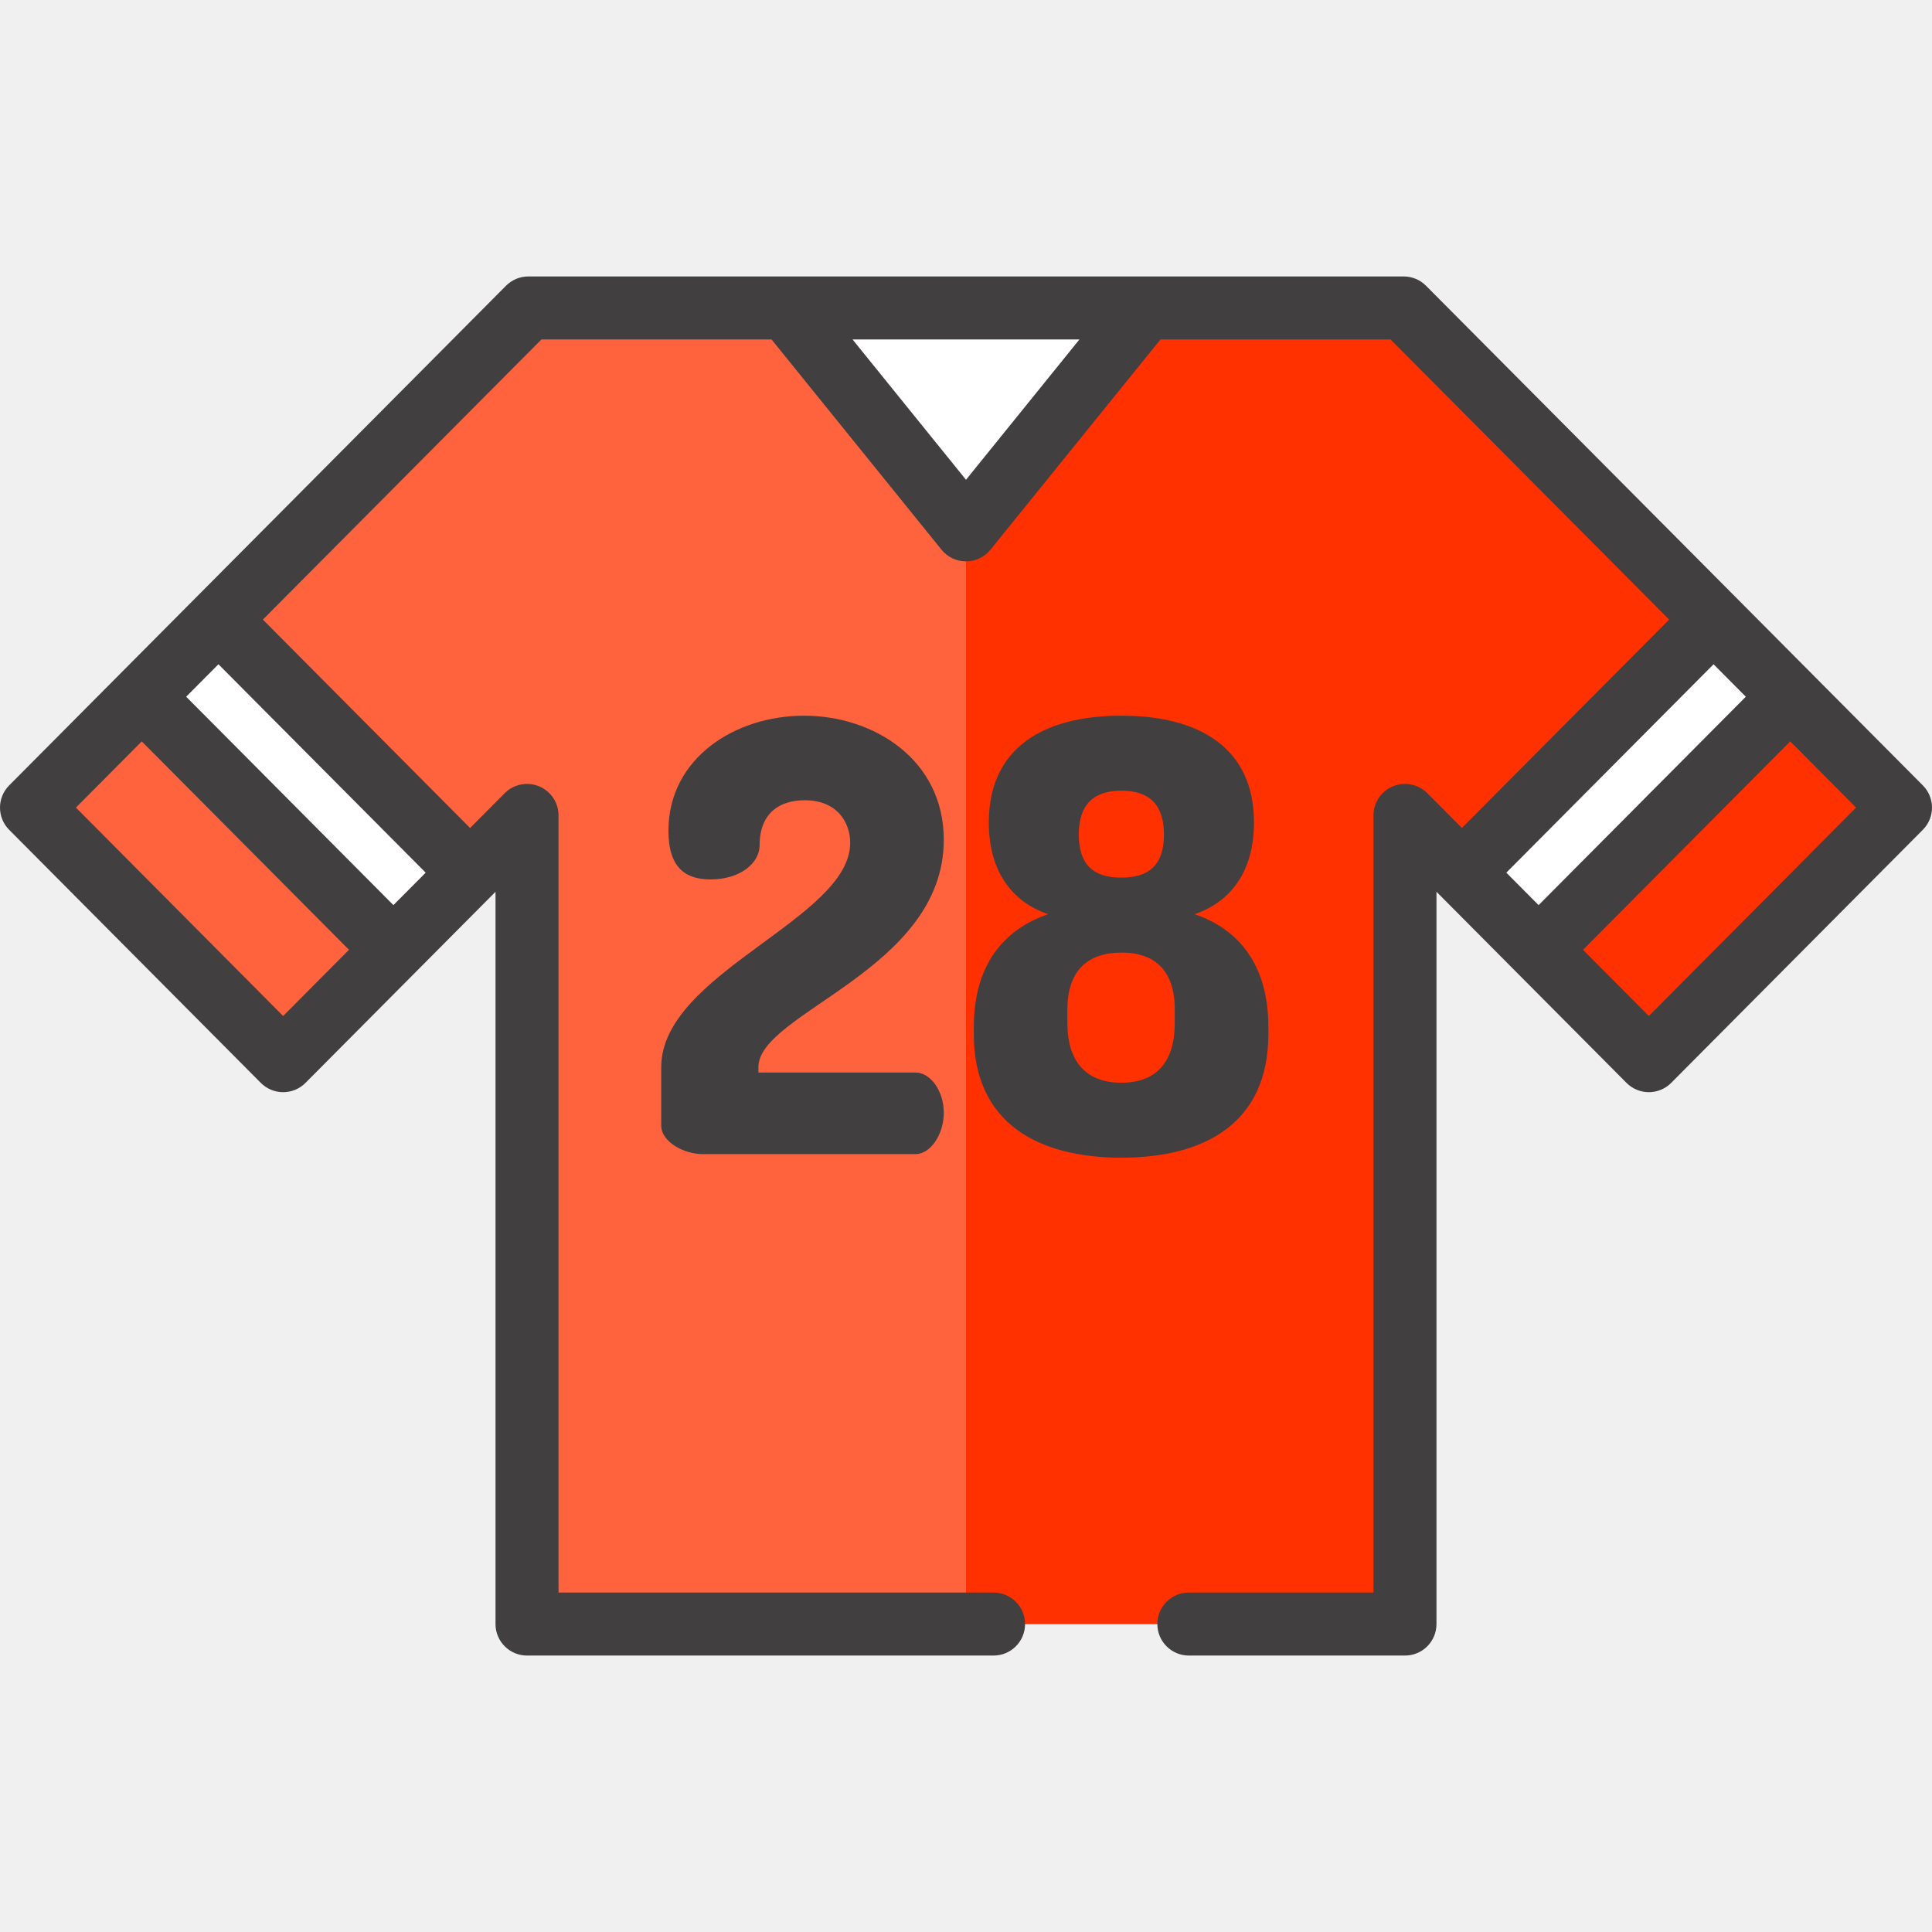
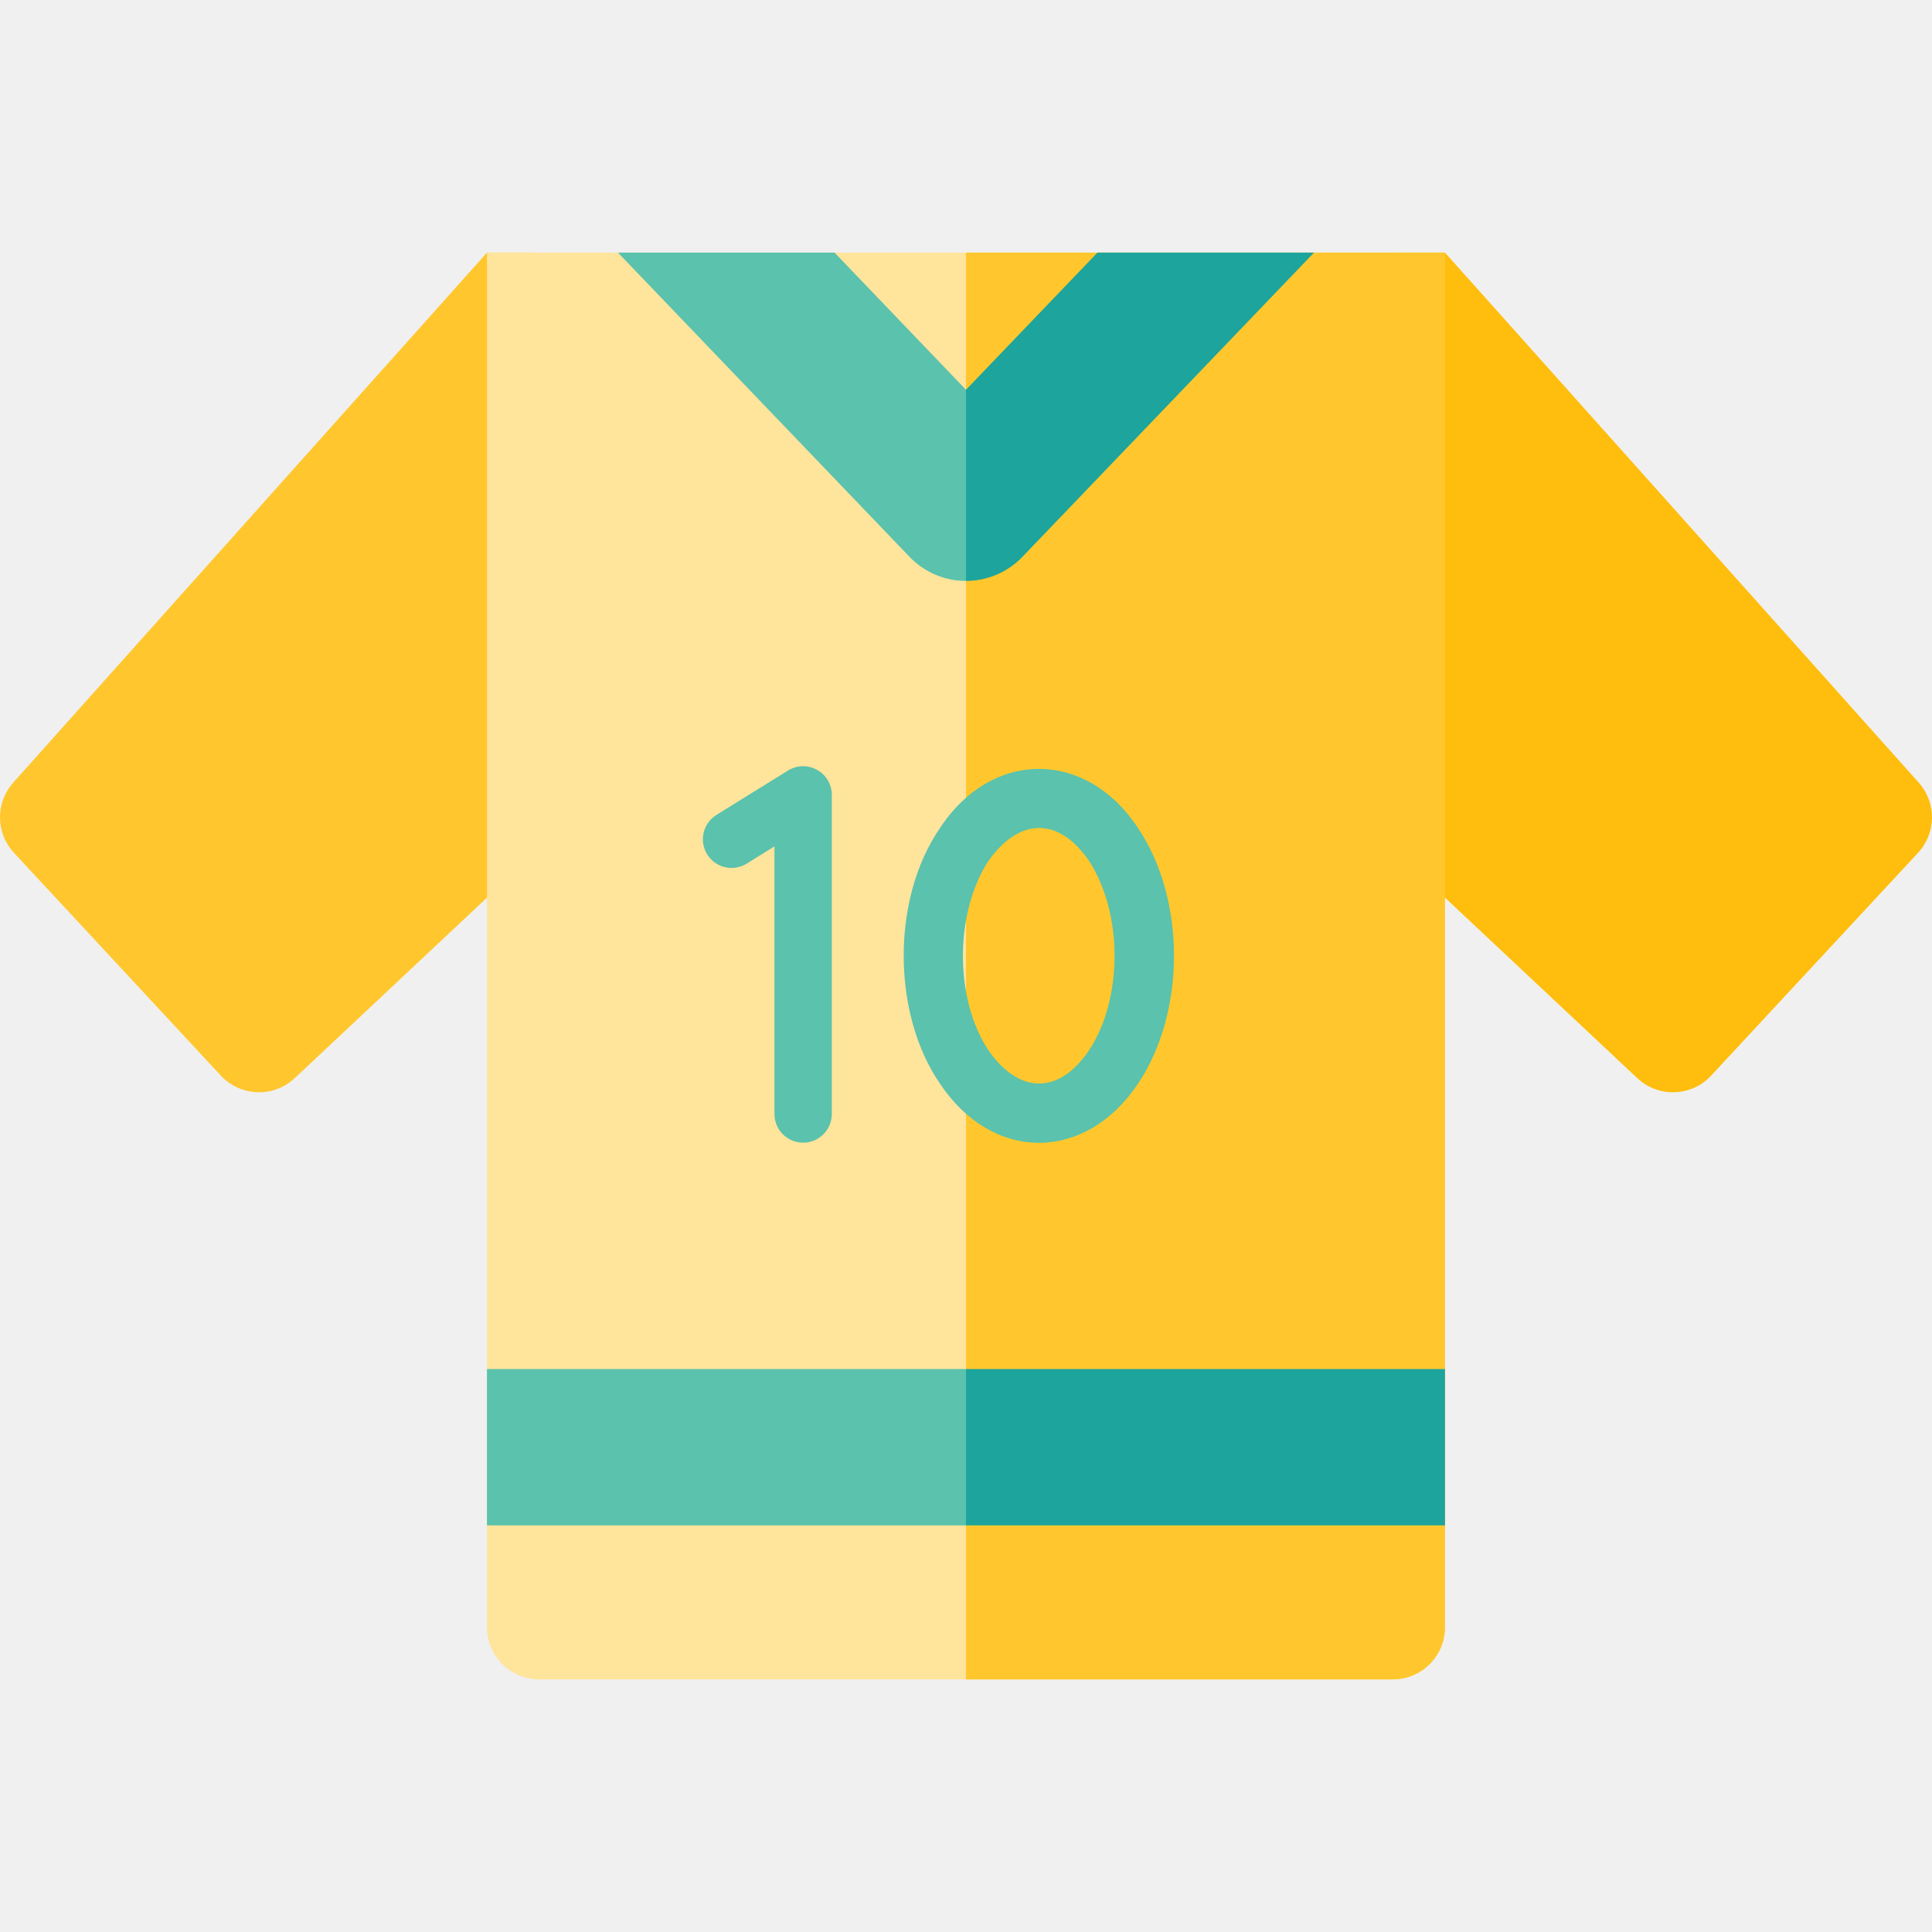
- <svg xmlns="http://www.w3.org/2000/svg" height="800px" width="800px" version="1.1" id="Layer_1" viewBox="0 0 512 512" xml:space="preserve">
-   <polygon style="fill:#FFFFFF;" points="208.446,81.608 303.556,81.608 256.001,140.423 " />
-   <polygon style="fill:#FF633E;" points="503.647,214.027 436.965,281.087 405.243,249.188 387.969,231.813 372.331,216.097   372.331,430.391 139.671,430.391 139.671,216.097 126.081,229.754 103.764,252.204 75.037,281.087 8.343,214.027 36.882,185.321   59.209,162.882 140.016,81.608 208.446,81.608 255.995,140.421 303.556,81.608 371.986,81.608 454.84,164.941 472.115,182.316 " />
-   <polygon style="fill:#FF3100;" points="503.647,214.027 436.965,281.087 405.243,249.188 387.969,231.813 372.331,216.097   372.331,430.391 255.995,430.391 255.995,140.421 303.556,81.608 371.986,81.608 454.84,164.941 472.115,182.316 " />
+ <svg xmlns="http://www.w3.org/2000/svg" version="1.1" id="Layer_1" viewBox="0 0 512.001 512.001" xml:space="preserve">
+   <path style="fill:#FFC72D;" d="M129.057,66.945L3.514,207.394c-4.752,5.317-4.675,13.378,0.177,18.603l54.837,59.053  c5.21,5.61,13.99,5.913,19.572,0.673l50.957-47.829h12.309V66.945H129.057z" />
+   <path style="fill:#FFE49C;" d="M255.995,66.945H129.057v364.3c0,7.628,6.183,13.811,13.811,13.811h113.128H369.13  c7.628,0,13.811-6.183,13.811-13.811v-364.3H255.995z" />
+   <path style="fill:#FFBE0D;" d="M508.306,226.002l-54.831,59.044c-5.207,5.621-13.991,5.911-19.571,0.677l-50.964-47.829h-12.306  V66.95h12.306l125.545,140.448C513.236,212.716,513.167,220.768,508.306,226.002z" />
+   <path style="fill:#FFC72D;" d="M255.995,66.945v378.111H369.13c7.628,0,13.811-6.183,13.811-13.811v-364.3H255.995z" />
+   <path style="fill:#5AC2AD;" d="M221.16,66.945h-57.39l77.266,80.622c3.907,4.077,9.31,6.382,14.958,6.382h0.001v-50.657  L221.16,66.945z" />
+   <path style="fill:#1DA49C;" d="M348.228,66.945h-57.395l-34.839,36.349v50.657c5.646,0,11.048-2.305,14.955-6.381L348.228,66.945z" />
+   <rect x="129.054" y="362.811" style="fill:#5AC2AD;" width="126.94" height="41.434" />
+   <rect x="255.994" y="362.811" style="fill:#1DA49C;" width="126.94" height="41.434" />
  <g>
-     <polygon style="fill:#FFFFFF;" points="126.081,229.754 103.764,252.204 36.882,185.321 59.209,162.882  " />
-     <polygon style="fill:#FFFFFF;" points="472.115,182.316 405.243,249.188 387.969,231.813 454.84,164.941  " />
-   </g>
-   <g>
-     <path style="fill:#423F40;" d="M509.572,208.138l-29.251-29.417c0-0.001-0.001-0.001-0.001-0.002l-0.001-0.001L377.906,75.723   c-1.567-1.576-3.698-2.462-5.919-2.462h-68.435h-95.101h-68.434c-2.222,0-4.352,0.886-5.919,2.462L2.428,208.138   c-3.238,3.256-3.238,8.516,0,11.772l66.689,67.068c1.567,1.576,3.698,2.462,5.919,2.462c2.222,0,4.352-0.886,5.919-2.462   l29.185-29.35l0.001-0.001l0.001-0.001l21.176-21.296v194.062c0,4.61,3.736,8.348,8.348,8.348h123.638   c4.611,0,8.348-3.738,8.348-8.348s-3.736-8.348-8.348-8.348H148.016v-205.95c0-3.381-2.039-6.428-5.165-7.717   c-3.125-1.291-6.721-0.567-9.104,1.831l-9.168,9.22l-54.916-55.229l73.824-74.242h60.977l45.045,55.715   c1.585,1.96,3.97,3.1,6.491,3.1s4.906-1.139,6.491-3.1l45.045-55.715h60.978l73.823,74.242l-54.916,55.228l-9.167-9.219   c-2.385-2.398-5.979-3.122-9.104-1.831c-3.125,1.289-5.165,4.336-5.165,7.717v205.95h-48.926c-4.611,0-8.348,3.738-8.348,8.348   s3.736,8.348,8.348,8.348h57.274c4.611,0,8.348-3.738,8.348-8.348V236.328l0.853,0.858l0,0l0,0l49.508,49.79   c1.567,1.576,3.698,2.462,5.919,2.462c2.222,0,4.352-0.886,5.919-2.462l66.689-67.068   C512.81,216.652,512.81,211.393,509.572,208.138z M75.037,269.251L20.12,214.023l17.447-17.546l54.916,55.228L75.037,269.251z    M112.808,231.267l-8.552,8.599L49.34,184.638l8.552-8.6L112.808,231.267z M256,127.145l-30.067-37.189h60.132L256,127.145z    M454.109,176.038l8.552,8.6l-54.916,55.228l-8.552-8.6L454.109,176.038z M436.963,269.251l-17.446-17.546l54.916-55.228   l17.446,17.545L436.963,269.251z" />
-     <path style="fill:#423F40;" d="M250.115,222.565c0-21.297-18.601-32.899-37.043-32.899c-18.124,0-35.93,11.126-35.93,30.515   c0,10.013,4.769,12.873,11.129,12.873c8.107,0,13.037-4.451,13.037-9.059c0-8.742,5.564-11.92,11.924-11.92   c8.902,0,12.082,6.199,12.082,11.284c0,20.184-50.08,34.489-50.08,59.441v15.417c0,4.609,6.36,7.629,10.811,7.629h56.598   c3.974,0,7.472-5.245,7.472-10.967c0-5.722-3.498-10.648-7.472-10.648h-41.655v-1.43   C200.989,268.338,250.115,257.054,250.115,222.565z" />
-     <path style="fill:#423F40;" d="M258.068,272.152v1.907c0,23.681,17.171,32.741,39.111,32.741c21.939,0,38.951-9.059,38.951-32.741   v-1.907c0-16.371-7.79-25.906-19.555-29.88c9.381-3.179,15.74-11.126,15.74-24.317c0-19.867-14.626-28.29-35.134-28.29   c-20.51,0-35.135,8.424-35.135,28.29c0,13.192,6.359,21.138,15.74,24.317C266.016,246.246,258.068,255.781,258.068,272.152z    M297.178,209.532c7.154,0,11.287,3.496,11.287,11.602c0,8.264-4.134,11.443-11.287,11.443c-7.155,0-11.288-3.178-11.288-11.443   C285.891,213.028,290.024,209.532,297.178,209.532z M282.87,267.543c0-10.331,5.405-15.098,14.308-15.098   c8.902,0,14.149,4.768,14.149,15.098v3.496c0,10.648-5.087,15.893-14.149,15.893c-8.744,0-14.308-4.927-14.308-15.893V267.543z" />
+     <path style="fill:#5AC2AD;" d="M197.872,228.872l7.371-4.572v70.924c0,4.195,3.402,7.596,7.596,7.596s7.596-3.402,7.596-7.596   v-84.571c0-5.951-6.549-9.585-11.599-6.457l-18.97,11.763c-3.565,2.213-4.664,6.893-2.453,10.459   C189.625,229.985,194.308,231.079,197.872,228.872z" />
+     <path style="fill:#5AC2AD;" d="M301.609,287.148c12.568-18.703,12.774-48.663,0-67.674c-13.683-20.848-38.713-21.049-52.525,0   c-12.919,18.789-12.658,49.265,0,67.674C263.118,308.206,287.723,307.978,301.609,287.148z M261.966,228.11   c7.987-11.18,18.346-11.976,26.616,0c9.156,14.061,8.941,36.85,0,50.261c-7.936,11.769-18.504,11.628-26.616,0   C253.008,264.935,252.826,242.149,261.966,228.11z" />
  </g>
</svg>
